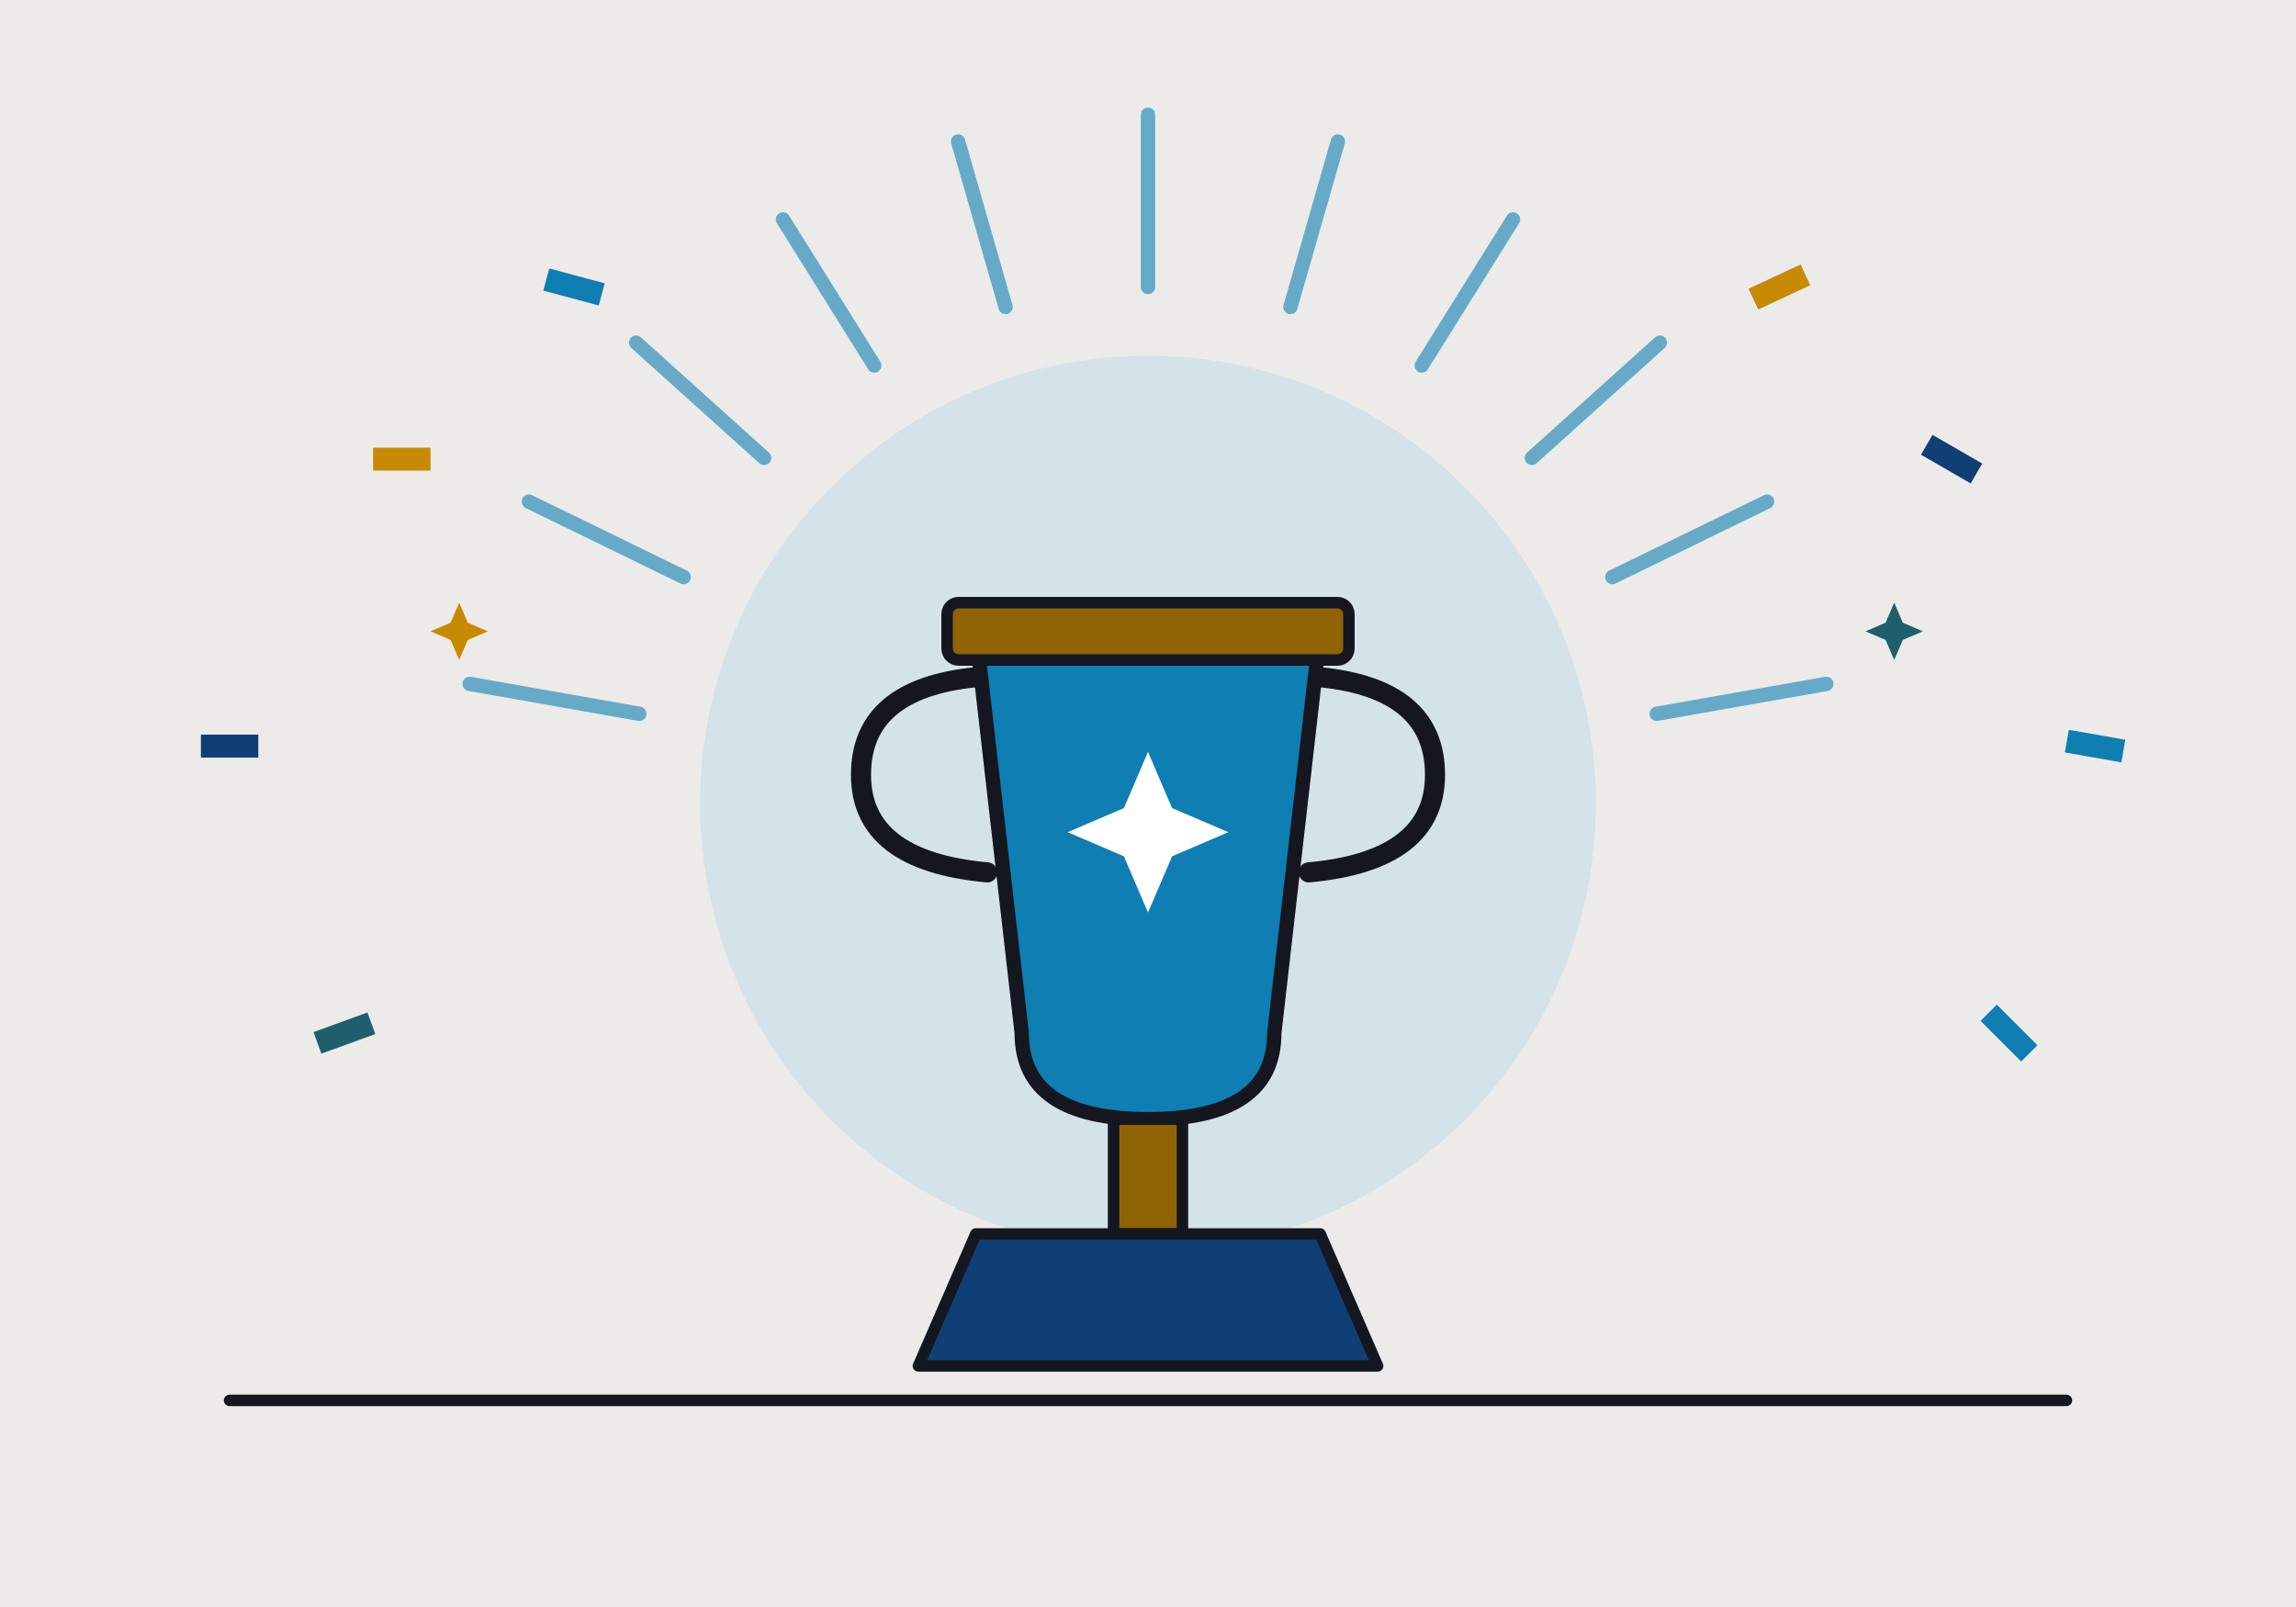
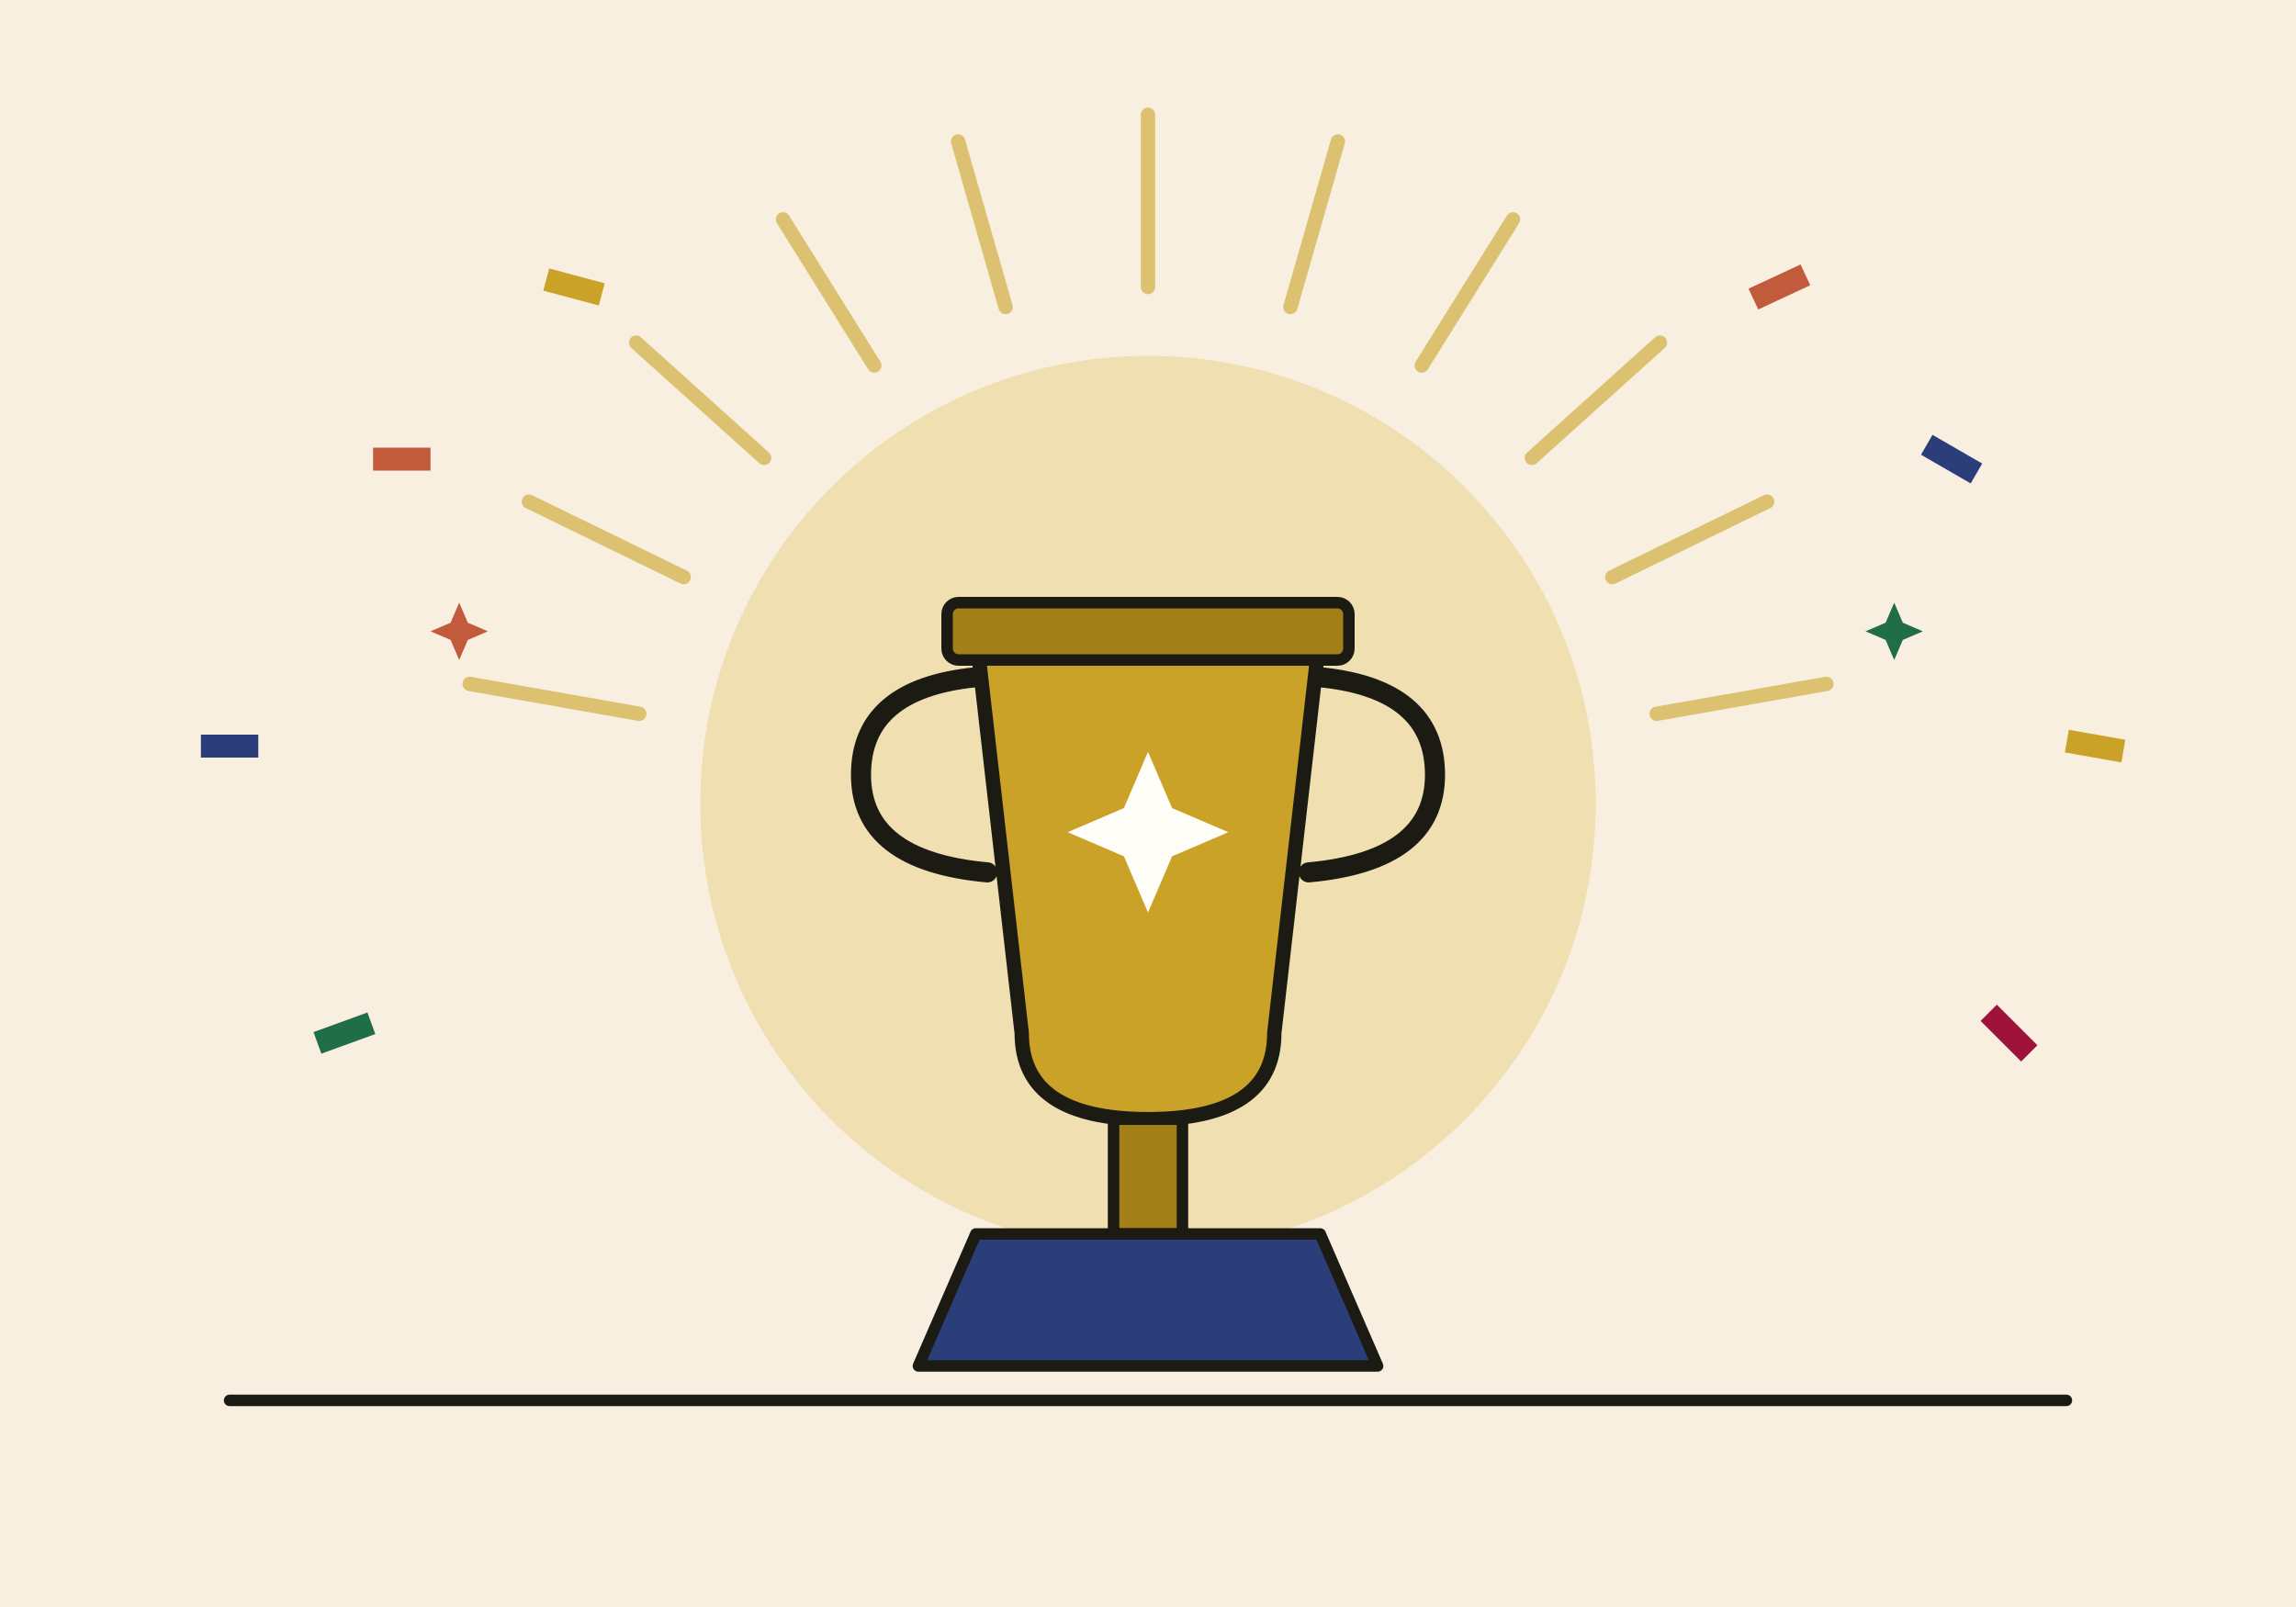
<svg xmlns="http://www.w3.org/2000/svg" viewBox="0 0 400 280" width="400" height="280">
-   <rect width="400" height="280" fill="#ECEBE9" />
-   <line x1="111.37" y1="124.37" x2="81.82" y2="119.16" stroke="#0E7EB3" stroke-width="2.5" stroke-linecap="round" opacity="0.6" />
-   <line x1="119.11" y1="100.55" x2="92.14" y2="87.4" stroke="#0E7EB3" stroke-width="2.5" stroke-linecap="round" opacity="0.6" />
-   <line x1="133.12" y1="79.78" x2="110.82" y2="59.7" stroke="#0E7EB3" stroke-width="2.5" stroke-linecap="round" opacity="0.6" />
-   <line x1="152.31" y1="63.68" x2="136.41" y2="38.23" stroke="#0E7EB3" stroke-width="2.5" stroke-linecap="round" opacity="0.6" />
-   <line x1="175.19" y1="53.49" x2="166.92" y2="24.65" stroke="#0E7EB3" stroke-width="2.5" stroke-linecap="round" opacity="0.6" />
-   <line x1="200" y1="50" x2="200" y2="20" stroke="#0E7EB3" stroke-width="2.5" stroke-linecap="round" opacity="0.6" />
-   <line x1="224.81" y1="53.49" x2="233.08" y2="24.65" stroke="#0E7EB3" stroke-width="2.5" stroke-linecap="round" opacity="0.6" />
-   <line x1="247.69" y1="63.68" x2="263.59" y2="38.23" stroke="#0E7EB3" stroke-width="2.5" stroke-linecap="round" opacity="0.6" />
-   <line x1="266.88" y1="79.78" x2="289.18" y2="59.7" stroke="#0E7EB3" stroke-width="2.5" stroke-linecap="round" opacity="0.6" />
-   <line x1="280.89" y1="100.55" x2="307.86" y2="87.4" stroke="#0E7EB3" stroke-width="2.5" stroke-linecap="round" opacity="0.6" />
-   <line x1="288.63" y1="124.37" x2="318.18" y2="119.16" stroke="#0E7EB3" stroke-width="2.5" stroke-linecap="round" opacity="0.6" />
-   <circle cx="200" cy="140" r="78" fill="#BBD9E9" opacity="0.5" />
+   <rect width="400" height="280" fill="#F8EFE0" />
+   <line x1="111.37" y1="124.37" x2="81.82" y2="119.16" stroke="#C9A227" stroke-width="2.5" stroke-linecap="round" opacity="0.6" />
+   <line x1="119.11" y1="100.55" x2="92.14" y2="87.4" stroke="#C9A227" stroke-width="2.5" stroke-linecap="round" opacity="0.6" />
+   <line x1="133.12" y1="79.78" x2="110.82" y2="59.7" stroke="#C9A227" stroke-width="2.5" stroke-linecap="round" opacity="0.6" />
+   <line x1="152.31" y1="63.68" x2="136.41" y2="38.23" stroke="#C9A227" stroke-width="2.5" stroke-linecap="round" opacity="0.6" />
+   <line x1="175.19" y1="53.49" x2="166.92" y2="24.65" stroke="#C9A227" stroke-width="2.5" stroke-linecap="round" opacity="0.6" />
+   <line x1="200" y1="50" x2="200" y2="20" stroke="#C9A227" stroke-width="2.5" stroke-linecap="round" opacity="0.6" />
+   <line x1="224.81" y1="53.49" x2="233.08" y2="24.65" stroke="#C9A227" stroke-width="2.5" stroke-linecap="round" opacity="0.6" />
+   <line x1="247.69" y1="63.68" x2="263.59" y2="38.23" stroke="#C9A227" stroke-width="2.5" stroke-linecap="round" opacity="0.6" />
+   <line x1="266.88" y1="79.78" x2="289.18" y2="59.7" stroke="#C9A227" stroke-width="2.5" stroke-linecap="round" opacity="0.6" />
+   <line x1="280.89" y1="100.55" x2="307.86" y2="87.4" stroke="#C9A227" stroke-width="2.5" stroke-linecap="round" opacity="0.6" />
+   <line x1="288.63" y1="124.37" x2="318.18" y2="119.16" stroke="#C9A227" stroke-width="2.5" stroke-linecap="round" opacity="0.6" />
+   <circle cx="200" cy="140" r="78" fill="#E8CF7F" opacity="0.5" />
  <g transform="translate(70 80) rotate(0)">
-     <rect x="-5" y="-2" width="10" height="4" fill="#C78A04" />
+     <rect x="-5" y="-2" width="10" height="4" fill="#C25A3C" />
  </g>
  <g transform="translate(340 80) rotate(30)">
-     <rect x="-5" y="-2" width="10" height="4" fill="#0F3F75" />
+     <rect x="-5" y="-2" width="10" height="4" fill="#2C3E7A" />
  </g>
  <g transform="translate(60 180) rotate(-20)">
-     <rect x="-5" y="-2" width="10" height="4" fill="#1F5F6B" />
+     <rect x="-5" y="-2" width="10" height="4" fill="#1F6E48" />
  </g>
  <g transform="translate(350 180) rotate(45)">
-     <rect x="-5" y="-2" width="10" height="4" fill="#0E7EB3" />
+     <rect x="-5" y="-2" width="10" height="4" fill="#9F1239" />
  </g>
  <g transform="translate(100 50) rotate(15)">
-     <rect x="-5" y="-2" width="10" height="4" fill="#0E7EB3" />
+     <rect x="-5" y="-2" width="10" height="4" fill="#C9A227" />
  </g>
  <g transform="translate(310 50) rotate(-25)">
-     <rect x="-5" y="-2" width="10" height="4" fill="#C78A04" />
+     <rect x="-5" y="-2" width="10" height="4" fill="#C25A3C" />
  </g>
  <g transform="translate(40 130) rotate(0)">
-     <rect x="-5" y="-2" width="10" height="4" fill="#0F3F75" />
+     <rect x="-5" y="-2" width="10" height="4" fill="#2C3E7A" />
  </g>
  <g transform="translate(365 130) rotate(10)">
-     <rect x="-5" y="-2" width="10" height="4" fill="#0E7EB3" />
+     <rect x="-5" y="-2" width="10" height="4" fill="#C9A227" />
  </g>
-   <path d="M80 105 L81.5 108.5 L85 110 L81.5 111.5 L80 115 L78.5 111.5 L75 110 L78.5 108.5 Z" fill="#C78A04" />
-   <path d="M330 105 L331.5 108.5 L335 110 L331.5 111.5 L330 115 L328.5 111.5 L325 110 L328.5 108.5 Z" fill="#1F5F6B" />
-   <path d="M170 110 L230 110 L222 180 Q 222 195 200 195 Q 178 195 178 180 Z" fill="#0E7EB3" stroke="#14171F" stroke-width="2.5" stroke-linejoin="round" />
-   <rect x="165" y="105" width="70" height="10" rx="2" fill="#8F6203" stroke="#14171F" stroke-width="2" />
-   <path d="M170 118 Q 150 120 150 135 Q 150 150 172 152" fill="none" stroke="#14171F" stroke-width="3.5" stroke-linecap="round" />
-   <path d="M230 118 Q 250 120 250 135 Q 250 150 228 152" fill="none" stroke="#14171F" stroke-width="3.5" stroke-linecap="round" />
-   <path d="M200 131 L204.2 140.8 L214 145 L204.2 149.2 L200 159 L195.8 149.2 L186 145 L195.8 140.8 Z" fill="#FFFFFF" />
-   <rect x="194" y="195" width="12" height="20" fill="#8F6203" stroke="#14171F" stroke-width="2" />
-   <path d="M170 215 L230 215 L240 238 L160 238 Z" fill="#0F3F75" stroke="#14171F" stroke-width="2" stroke-linejoin="round" />
-   <line x1="40" y1="244" x2="360" y2="244" stroke="#14171F" stroke-width="2" stroke-linecap="round" />
+   <path d="M80 105 L81.5 108.5 L85 110 L81.5 111.5 L80 115 L78.5 111.5 L75 110 L78.5 108.5 Z" fill="#C25A3C" />
+   <path d="M330 105 L331.5 108.5 L335 110 L331.5 111.5 L330 115 L328.5 111.5 L325 110 L328.5 108.5 Z" fill="#1F6E48" />
+   <path d="M170 110 L230 110 L222 180 Q 222 195 200 195 Q 178 195 178 180 Z" fill="#C9A227" stroke="#1B1B14" stroke-width="2.5" stroke-linejoin="round" />
+   <rect x="165" y="105" width="70" height="10" rx="2" fill="#A37F18" stroke="#1B1B14" stroke-width="2" />
+   <path d="M170 118 Q 150 120 150 135 Q 150 150 172 152" fill="none" stroke="#1B1B14" stroke-width="3.5" stroke-linecap="round" />
+   <path d="M230 118 Q 250 120 250 135 Q 250 150 228 152" fill="none" stroke="#1B1B14" stroke-width="3.5" stroke-linecap="round" />
+   <path d="M200 131 L204.2 140.8 L214 145 L204.2 149.2 L200 159 L195.8 149.2 L186 145 L195.8 140.8 Z" fill="#FFFDF8" />
+   <rect x="194" y="195" width="12" height="20" fill="#A37F18" stroke="#1B1B14" stroke-width="2" />
+   <path d="M170 215 L230 215 L240 238 L160 238 Z" fill="#2C3E7A" stroke="#1B1B14" stroke-width="2" stroke-linejoin="round" />
+   <line x1="40" y1="244" x2="360" y2="244" stroke="#1B1B14" stroke-width="2" stroke-linecap="round" />
</svg>
